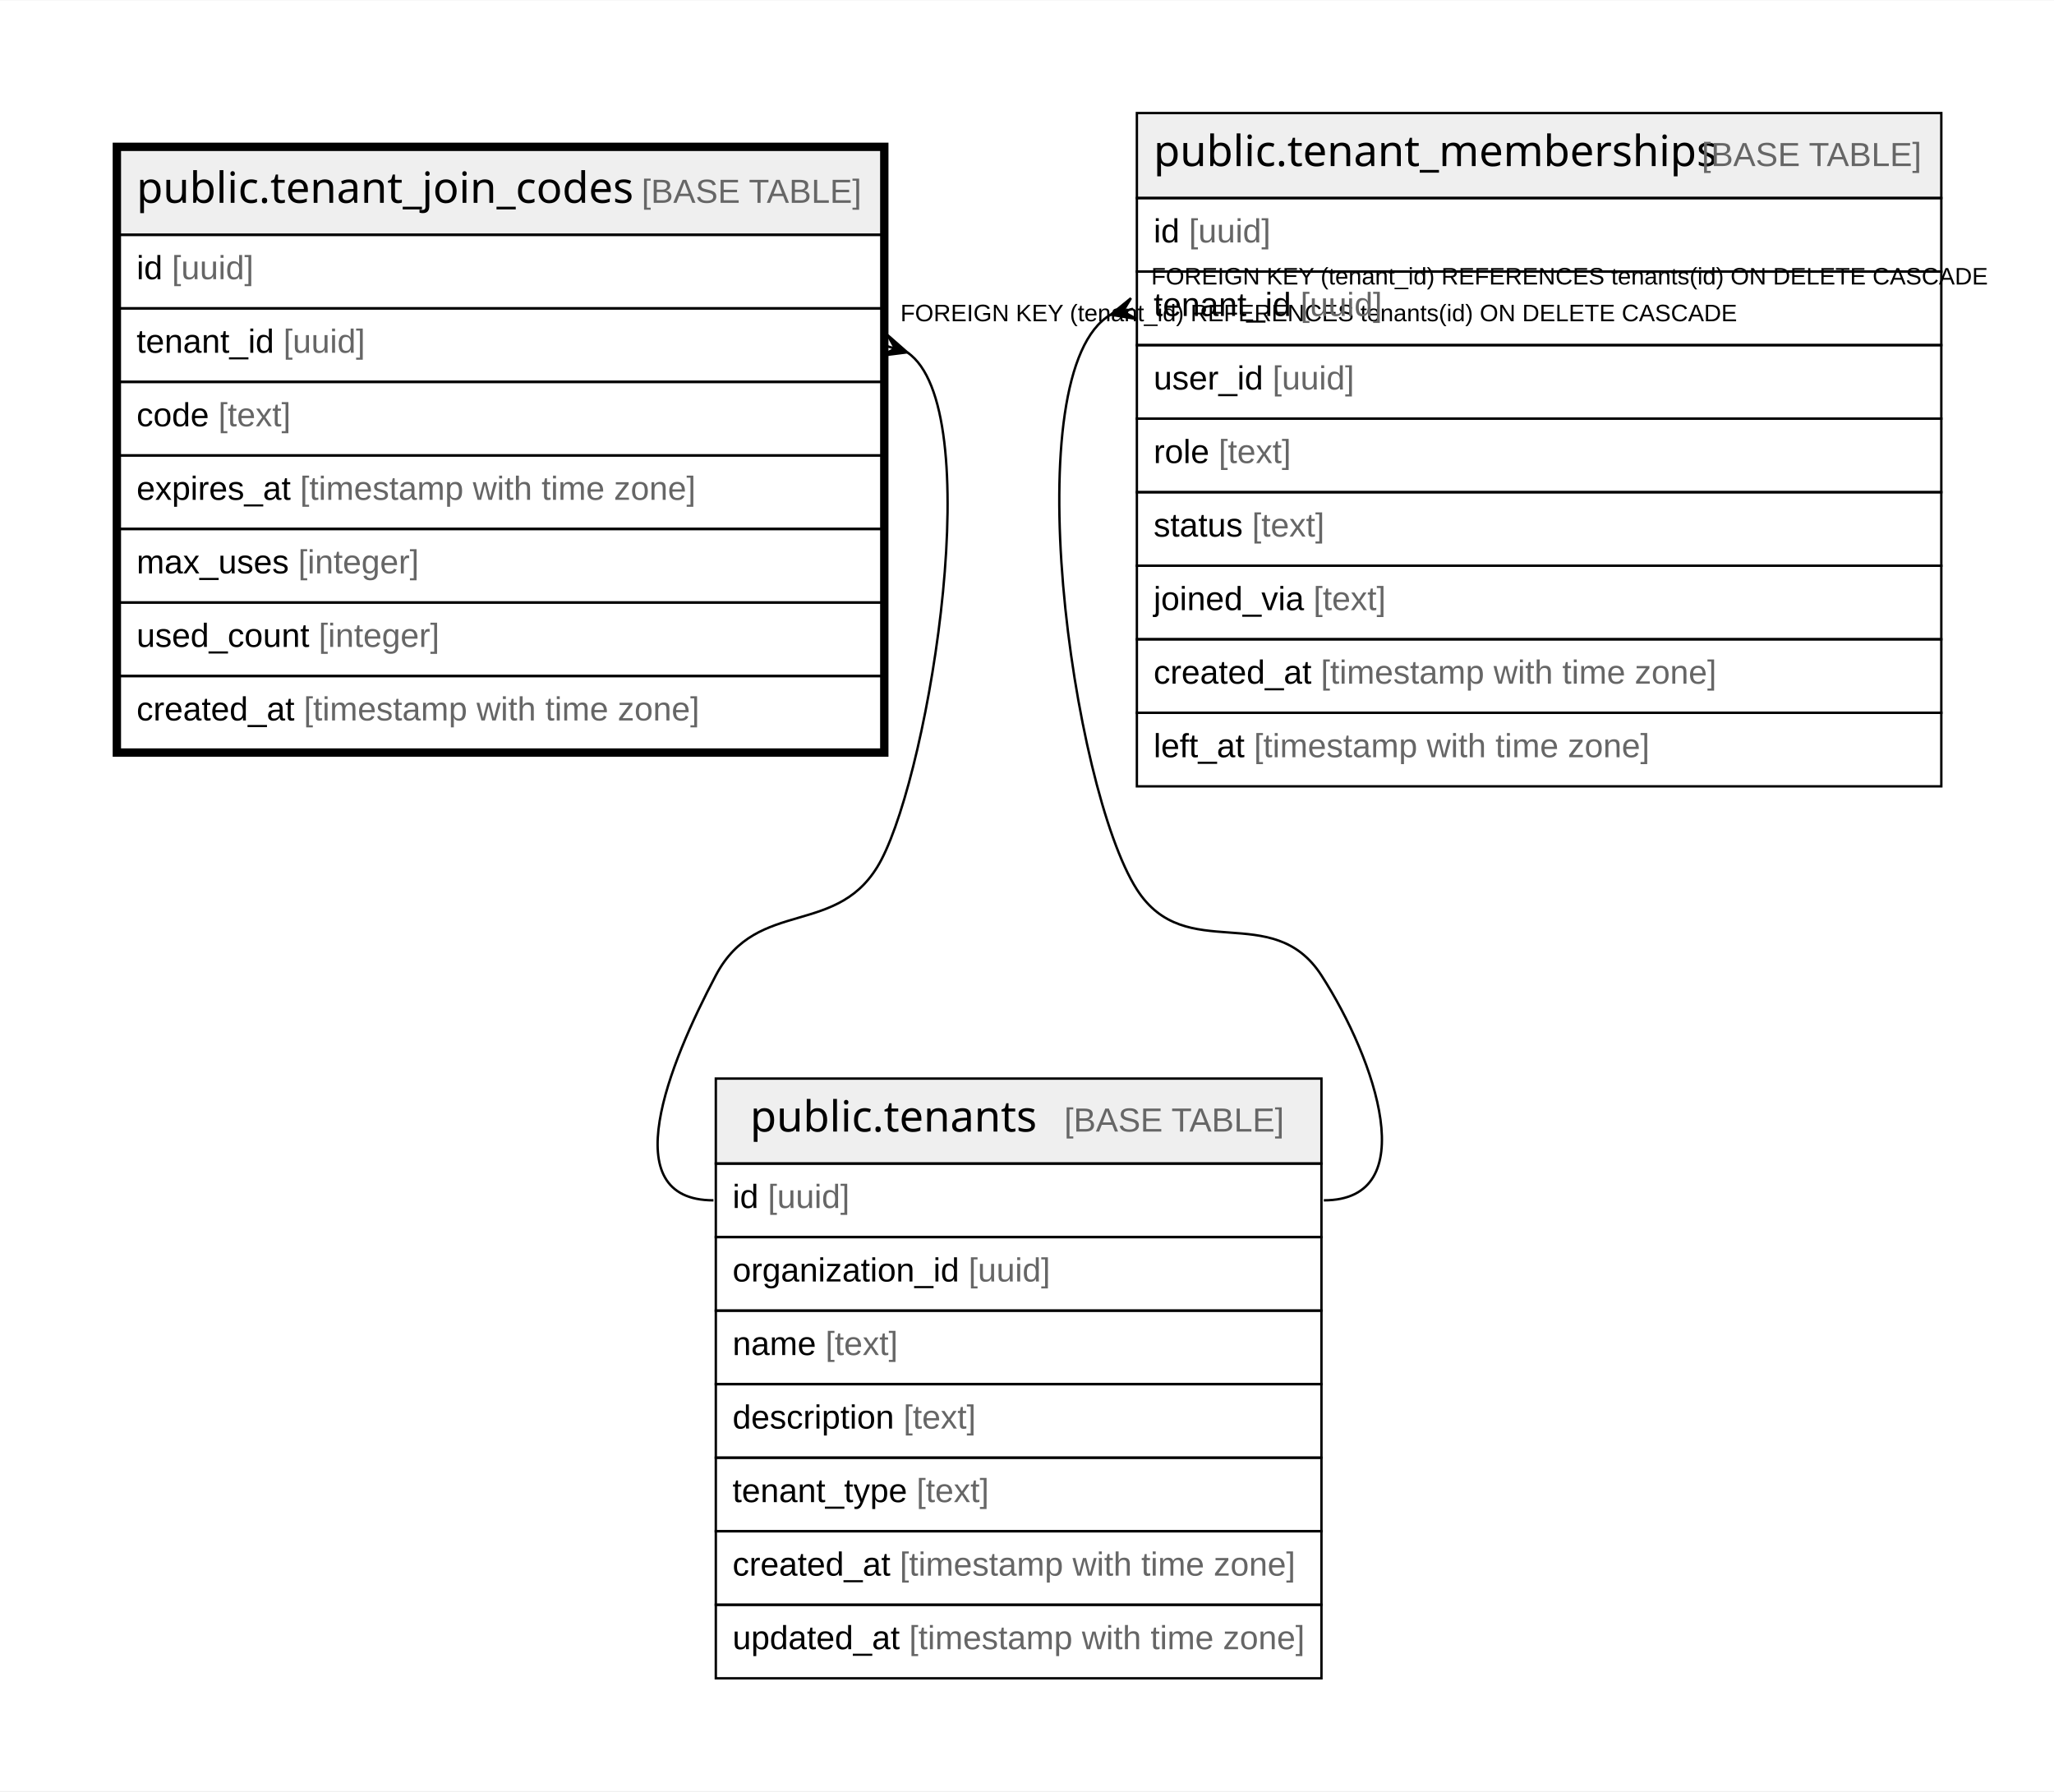
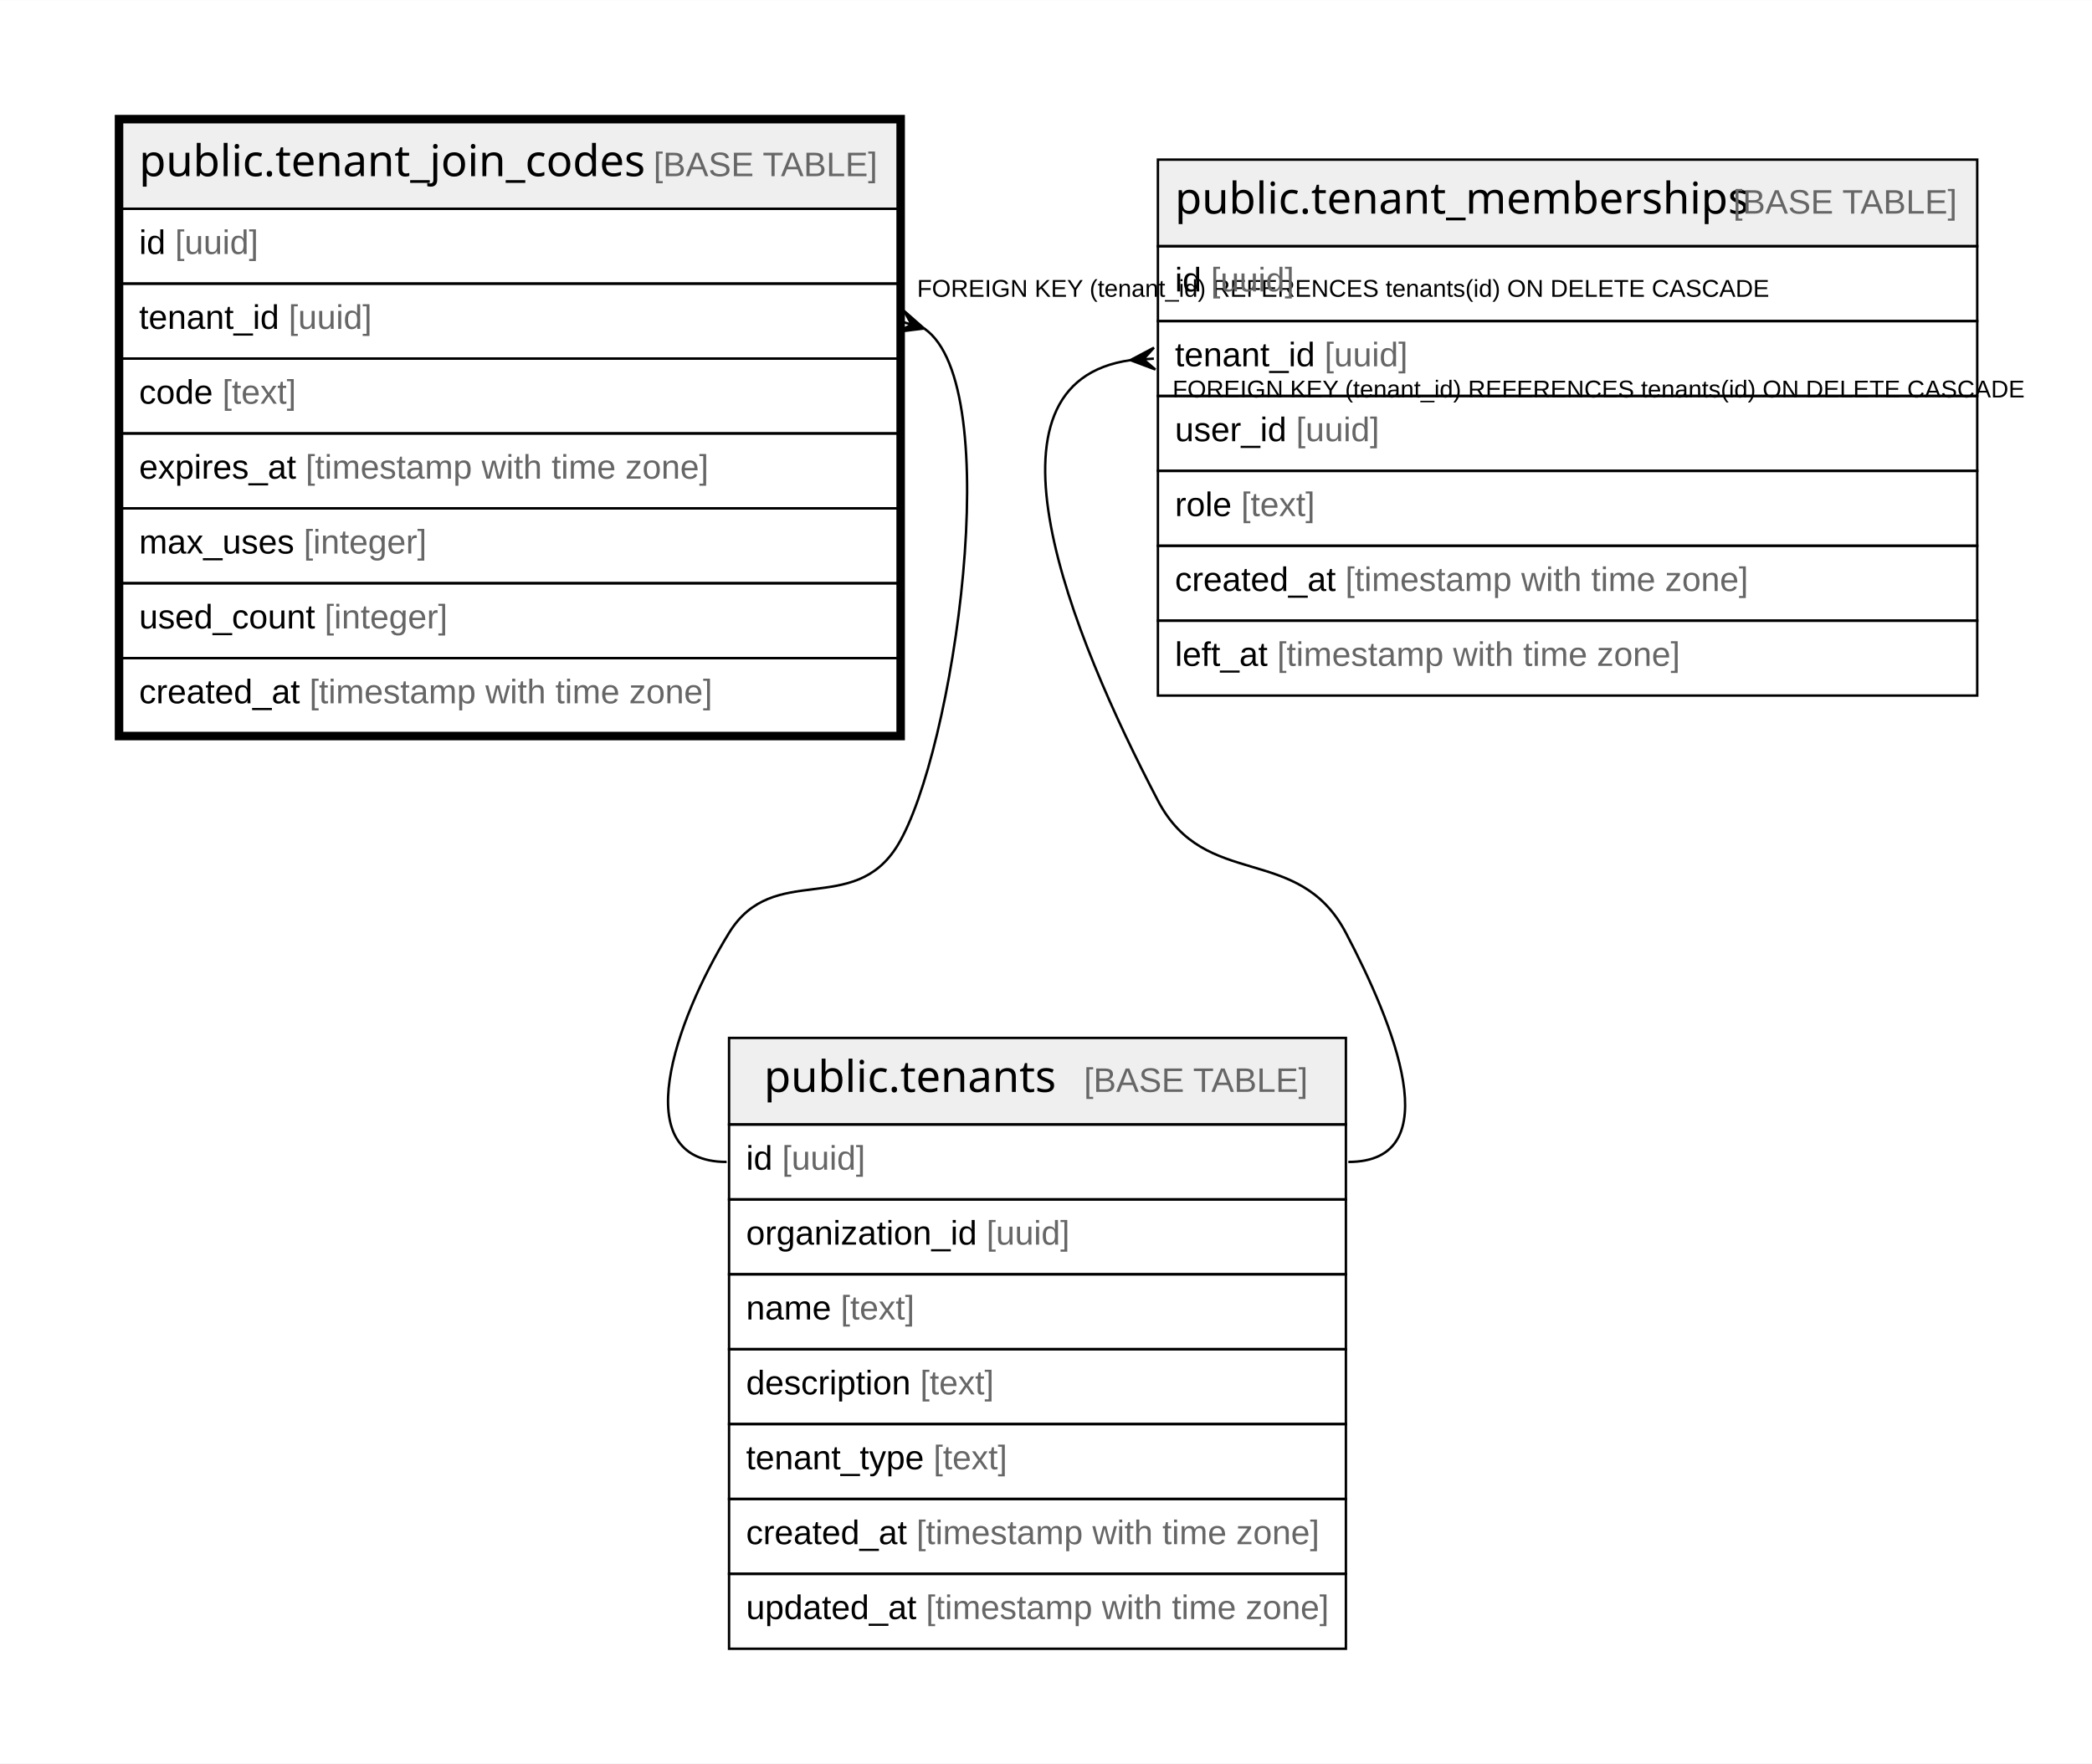
- <svg xmlns="http://www.w3.org/2000/svg" width="860pt" height="750pt" viewBox="0.00 0.00 860.35 750.00">
-   <g id="graph0" class="graph" transform="scale(1 1) rotate(0) translate(4 746)">
-     <polygon fill="white" stroke="none" points="-4,4 -4,-746 856.35,-746 856.35,4 -4,4" />
+ <svg xmlns="http://www.w3.org/2000/svg" width="860pt" height="725pt" viewBox="0.00 0.00 860.35 725.20">
+   <g id="graph0" class="graph" transform="scale(1 1) rotate(0) translate(4 721.2)">
+     <polygon fill="white" stroke="none" points="-4,4 -4,-721.2 856.35,-721.2 856.35,4 -4,4" />
    <g id="node1" class="node">
-       <polygon fill="#efefef" stroke="none" points="46.2,-647.8 46.2,-683.4 365.15,-683.4 365.15,-647.8 46.2,-647.8" />
-       <polygon fill="none" stroke="black" points="46.2,-647.8 46.2,-683.4 365.15,-683.4 365.15,-647.8 46.2,-647.8" />
-       <text text-anchor="start" x="53.2" y="-661.2" font-family="Arial Bold" font-size="18.00">public.tenant_join_codes</text>
-       <text text-anchor="start" x="233.66" y="-661.2" font-family="Arial" font-size="14.00">    </text>
-       <text text-anchor="start" x="264.77" y="-661.2" font-family="Arial" font-size="14.00" fill="#666666">[BASE TABLE]</text>
-       <polygon fill="none" stroke="black" points="46.2,-617 46.2,-647.8 365.15,-647.8 365.15,-617 46.2,-617" />
-       <text text-anchor="start" x="53.2" y="-629.2" font-family="Arial" font-size="14.00">id </text>
-       <text text-anchor="start" x="67.99" y="-629.2" font-family="Arial" font-size="14.00" fill="#666666">[uuid]</text>
-       <polygon fill="none" stroke="black" points="46.2,-586.2 46.2,-617 365.15,-617 365.15,-586.2 46.2,-586.2" />
-       <text text-anchor="start" x="53.2" y="-598.4" font-family="Arial" font-size="14.00">tenant_id </text>
-       <text text-anchor="start" x="114.7" y="-598.4" font-family="Arial" font-size="14.00" fill="#666666">[uuid]</text>
-       <polygon fill="none" stroke="black" points="46.2,-555.4 46.2,-586.2 365.15,-586.2 365.15,-555.4 46.2,-555.4" />
-       <text text-anchor="start" x="53.2" y="-567.6" font-family="Arial" font-size="14.00">code </text>
-       <text text-anchor="start" x="87.45" y="-567.6" font-family="Arial" font-size="14.00" fill="#666666">[text]</text>
-       <polygon fill="none" stroke="black" points="46.2,-524.6 46.2,-555.4 365.15,-555.4 365.15,-524.6 46.2,-524.6" />
-       <text text-anchor="start" x="53.2" y="-536.8" font-family="Arial" font-size="14.00">expires_at </text>
-       <text text-anchor="start" x="121.68" y="-536.8" font-family="Arial" font-size="14.00" fill="#666666">[timestamp with time zone]</text>
-       <polygon fill="none" stroke="black" points="46.2,-493.8 46.2,-524.6 365.15,-524.6 365.15,-493.8 46.2,-493.8" />
-       <text text-anchor="start" x="53.2" y="-506" font-family="Arial" font-size="14.00">max_uses </text>
-       <text text-anchor="start" x="120.9" y="-506" font-family="Arial" font-size="14.00" fill="#666666">[integer]</text>
-       <polygon fill="none" stroke="black" points="46.2,-463 46.2,-493.8 365.15,-493.8 365.15,-463 46.2,-463" />
-       <text text-anchor="start" x="53.2" y="-475.2" font-family="Arial" font-size="14.00">used_count </text>
-       <text text-anchor="start" x="129.48" y="-475.2" font-family="Arial" font-size="14.00" fill="#666666">[integer]</text>
-       <polygon fill="none" stroke="black" points="46.2,-432.2 46.2,-463 365.15,-463 365.15,-432.2 46.2,-432.2" />
-       <text text-anchor="start" x="53.2" y="-444.4" font-family="Arial" font-size="14.00">created_at </text>
-       <text text-anchor="start" x="123.25" y="-444.4" font-family="Arial" font-size="14.00" fill="#666666">[timestamp with time zone]</text>
-       <polygon fill="none" stroke="black" stroke-width="3" points="44.7,-430.7 44.7,-684.9 366.65,-684.9 366.65,-430.7 44.7,-430.7" />
+       <polygon fill="#efefef" stroke="none" points="46.2,-635.4 46.2,-671 365.15,-671 365.15,-635.4 46.2,-635.4" />
+       <polygon fill="none" stroke="black" points="46.2,-635.4 46.2,-671 365.15,-671 365.15,-635.4 46.2,-635.4" />
+       <text text-anchor="start" x="53.2" y="-648.8" font-family="Arial Bold" font-size="18.00">public.tenant_join_codes</text>
+       <text text-anchor="start" x="233.66" y="-648.8" font-family="Arial" font-size="14.00">    </text>
+       <text text-anchor="start" x="264.77" y="-648.8" font-family="Arial" font-size="14.00" fill="#666666">[BASE TABLE]</text>
+       <polygon fill="none" stroke="black" points="46.2,-604.6 46.2,-635.4 365.15,-635.4 365.15,-604.6 46.2,-604.6" />
+       <text text-anchor="start" x="53.2" y="-616.8" font-family="Arial" font-size="14.00">id </text>
+       <text text-anchor="start" x="67.99" y="-616.8" font-family="Arial" font-size="14.00" fill="#666666">[uuid]</text>
+       <polygon fill="none" stroke="black" points="46.2,-573.8 46.2,-604.6 365.15,-604.6 365.15,-573.8 46.2,-573.8" />
+       <text text-anchor="start" x="53.2" y="-586" font-family="Arial" font-size="14.00">tenant_id </text>
+       <text text-anchor="start" x="114.7" y="-586" font-family="Arial" font-size="14.00" fill="#666666">[uuid]</text>
+       <polygon fill="none" stroke="black" points="46.2,-543 46.2,-573.8 365.15,-573.8 365.15,-543 46.2,-543" />
+       <text text-anchor="start" x="53.2" y="-555.2" font-family="Arial" font-size="14.00">code </text>
+       <text text-anchor="start" x="87.45" y="-555.2" font-family="Arial" font-size="14.00" fill="#666666">[text]</text>
+       <polygon fill="none" stroke="black" points="46.2,-512.2 46.2,-543 365.15,-543 365.15,-512.2 46.2,-512.2" />
+       <text text-anchor="start" x="53.2" y="-524.4" font-family="Arial" font-size="14.00">expires_at </text>
+       <text text-anchor="start" x="121.68" y="-524.4" font-family="Arial" font-size="14.00" fill="#666666">[timestamp with time zone]</text>
+       <polygon fill="none" stroke="black" points="46.2,-481.4 46.2,-512.2 365.15,-512.2 365.15,-481.4 46.2,-481.4" />
+       <text text-anchor="start" x="53.2" y="-493.6" font-family="Arial" font-size="14.00">max_uses </text>
+       <text text-anchor="start" x="120.9" y="-493.6" font-family="Arial" font-size="14.00" fill="#666666">[integer]</text>
+       <polygon fill="none" stroke="black" points="46.2,-450.6 46.2,-481.4 365.15,-481.4 365.15,-450.6 46.2,-450.6" />
+       <text text-anchor="start" x="53.2" y="-462.8" font-family="Arial" font-size="14.00">used_count </text>
+       <text text-anchor="start" x="129.48" y="-462.8" font-family="Arial" font-size="14.00" fill="#666666">[integer]</text>
+       <polygon fill="none" stroke="black" points="46.2,-419.8 46.2,-450.6 365.15,-450.6 365.15,-419.8 46.2,-419.8" />
+       <text text-anchor="start" x="53.2" y="-432" font-family="Arial" font-size="14.00">created_at </text>
+       <text text-anchor="start" x="123.25" y="-432" font-family="Arial" font-size="14.00" fill="#666666">[timestamp with time zone]</text>
+       <polygon fill="none" stroke="black" stroke-width="3" points="44.7,-418.3 44.7,-672.5 366.65,-672.5 366.65,-418.3 44.7,-418.3" />
    </g>
    <g id="node2" class="node">
      <polygon fill="#efefef" stroke="none" points="295.83,-258.8 295.83,-294.4 549.51,-294.4 549.51,-258.8 295.83,-258.8" />
      <polygon fill="none" stroke="black" points="295.83,-258.8 295.83,-294.4 549.51,-294.4 549.51,-258.8 295.83,-258.8" />
      <text text-anchor="start" x="310.19" y="-272.2" font-family="Arial Bold" font-size="18.00">public.tenants</text>
      <text text-anchor="start" x="410.67" y="-272.2" font-family="Arial" font-size="14.00">    </text>
      <text text-anchor="start" x="441.78" y="-272.2" font-family="Arial" font-size="14.00" fill="#666666">[BASE TABLE]</text>
      <polygon fill="none" stroke="black" points="295.83,-228 295.83,-258.8 549.51,-258.8 549.51,-228 295.83,-228" />
      <text text-anchor="start" x="302.83" y="-240.2" font-family="Arial" font-size="14.00">id </text>
      <text text-anchor="start" x="317.62" y="-240.2" font-family="Arial" font-size="14.00" fill="#666666">[uuid]</text>
      <polygon fill="none" stroke="black" points="295.83,-197.2 295.83,-228 549.51,-228 549.51,-197.2 295.83,-197.2" />
      <text text-anchor="start" x="302.83" y="-209.4" font-family="Arial" font-size="14.00">organization_id </text>
      <text text-anchor="start" x="401.68" y="-209.4" font-family="Arial" font-size="14.00" fill="#666666">[uuid]</text>
      <polygon fill="none" stroke="black" points="295.83,-166.4 295.83,-197.2 549.51,-197.2 549.51,-166.4 295.83,-166.4" />
      <text text-anchor="start" x="302.83" y="-178.6" font-family="Arial" font-size="14.00">name </text>
      <text text-anchor="start" x="341.74" y="-178.6" font-family="Arial" font-size="14.00" fill="#666666">[text]</text>
      <polygon fill="none" stroke="black" points="295.83,-135.6 295.83,-166.4 549.51,-166.4 549.51,-135.6 295.83,-135.6" />
      <text text-anchor="start" x="302.83" y="-147.8" font-family="Arial" font-size="14.00">description </text>
      <text text-anchor="start" x="374.43" y="-147.8" font-family="Arial" font-size="14.00" fill="#666666">[text]</text>
      <polygon fill="none" stroke="black" points="295.83,-104.8 295.83,-135.6 549.51,-135.6 549.51,-104.8 295.83,-104.8" />
      <text text-anchor="start" x="302.83" y="-117" font-family="Arial" font-size="14.00">tenant_type </text>
      <text text-anchor="start" x="379.89" y="-117" font-family="Arial" font-size="14.00" fill="#666666">[text]</text>
      <polygon fill="none" stroke="black" points="295.83,-74 295.83,-104.8 549.51,-104.8 549.51,-74 295.83,-74" />
      <text text-anchor="start" x="302.83" y="-86.2" font-family="Arial" font-size="14.00">created_at </text>
      <text text-anchor="start" x="372.88" y="-86.2" font-family="Arial" font-size="14.00" fill="#666666">[timestamp with time zone]</text>
      <polygon fill="none" stroke="black" points="295.83,-43.2 295.83,-74 549.51,-74 549.51,-43.2 295.83,-43.2" />
      <text text-anchor="start" x="302.83" y="-55.4" font-family="Arial" font-size="14.00">updated_at </text>
      <text text-anchor="start" x="376.79" y="-55.4" font-family="Arial" font-size="14.00" fill="#666666">[timestamp with time zone]</text>
    </g>
    <g id="edge1" class="edge">
-       <path fill="none" stroke="black" d="M376.05,-598.57C409.92,-575.34 385.66,-425.12 365.15,-386 347.7,-352.72 313.38,-370.82 295.83,-337.6 276.28,-300.58 252.96,-243.4 294.83,-243.4" />
-       <polygon fill="black" stroke="black" points="376.03,-598.58 365.15,-597.2 370.93,-600.14 366.79,-601.4 366.79,-601.4 366.79,-601.4 370.93,-600.14 367.78,-605.81 376.03,-598.58" />
-       <text text-anchor="start" x="373.15" y="-611.6" font-family="Arial" font-size="10.00">FOREIGN KEY (tenant_id) REFERENCES tenants(id) ON DELETE CASCADE</text>
+       <path fill="none" stroke="black" d="M376.09,-586.15C410.31,-562.72 388.16,-411.3 365.15,-373.6 347.06,-343.97 314.01,-367.17 295.83,-337.6 273.91,-301.93 252.96,-243.4 294.83,-243.4" />
+       <polygon fill="black" stroke="black" points="376.03,-586.17 365.15,-584.8 370.93,-587.73 366.79,-589 366.79,-589 366.79,-589 370.93,-587.73 367.79,-593.4 376.03,-586.17" />
+       <text text-anchor="start" x="373.15" y="-599.2" font-family="Arial" font-size="10.00">FOREIGN KEY (tenant_id) REFERENCES tenants(id) ON DELETE CASCADE</text>
    </g>
    <g id="node3" class="node">
-       <polygon fill="#efefef" stroke="none" points="472.2,-663.2 472.2,-698.8 809.15,-698.8 809.15,-663.2 472.2,-663.2" />
-       <polygon fill="none" stroke="black" points="472.2,-663.2 472.2,-698.8 809.15,-698.8 809.15,-663.2 472.2,-663.2" />
-       <text text-anchor="start" x="479.2" y="-676.6" font-family="Arial Bold" font-size="18.00">public.tenant_memberships</text>
-       <text text-anchor="start" x="677.66" y="-676.6" font-family="Arial" font-size="14.00">    </text>
-       <text text-anchor="start" x="708.77" y="-676.6" font-family="Arial" font-size="14.00" fill="#666666">[BASE TABLE]</text>
-       <polygon fill="none" stroke="black" points="472.2,-632.4 472.2,-663.2 809.15,-663.2 809.15,-632.4 472.2,-632.4" />
-       <text text-anchor="start" x="479.2" y="-644.6" font-family="Arial" font-size="14.00">id </text>
-       <text text-anchor="start" x="493.99" y="-644.6" font-family="Arial" font-size="14.00" fill="#666666">[uuid]</text>
-       <polygon fill="none" stroke="black" points="472.2,-601.6 472.2,-632.4 809.15,-632.4 809.15,-601.6 472.2,-601.6" />
-       <text text-anchor="start" x="479.2" y="-613.8" font-family="Arial" font-size="14.00">tenant_id </text>
-       <text text-anchor="start" x="540.7" y="-613.8" font-family="Arial" font-size="14.00" fill="#666666">[uuid]</text>
-       <polygon fill="none" stroke="black" points="472.2,-570.8 472.2,-601.6 809.15,-601.6 809.15,-570.8 472.2,-570.8" />
-       <text text-anchor="start" x="479.2" y="-583" font-family="Arial" font-size="14.00">user_id </text>
-       <text text-anchor="start" x="529.01" y="-583" font-family="Arial" font-size="14.00" fill="#666666">[uuid]</text>
-       <polygon fill="none" stroke="black" points="472.2,-540 472.2,-570.8 809.15,-570.8 809.15,-540 472.2,-540" />
-       <text text-anchor="start" x="479.2" y="-552.2" font-family="Arial" font-size="14.00">role </text>
-       <text text-anchor="start" x="506.43" y="-552.2" font-family="Arial" font-size="14.00" fill="#666666">[text]</text>
-       <polygon fill="none" stroke="black" points="472.2,-509.2 472.2,-540 809.15,-540 809.15,-509.2 472.2,-509.2" />
-       <text text-anchor="start" x="479.2" y="-521.4" font-family="Arial" font-size="14.00">status </text>
-       <text text-anchor="start" x="520.44" y="-521.4" font-family="Arial" font-size="14.00" fill="#666666">[text]</text>
-       <polygon fill="none" stroke="black" points="472.2,-478.4 472.2,-509.2 809.15,-509.2 809.15,-478.4 472.2,-478.4" />
-       <text text-anchor="start" x="479.2" y="-490.6" font-family="Arial" font-size="14.00">joined_via </text>
-       <text text-anchor="start" x="546.14" y="-490.6" font-family="Arial" font-size="14.00" fill="#666666">[text]</text>
-       <polygon fill="none" stroke="black" points="472.2,-447.6 472.2,-478.4 809.15,-478.4 809.15,-447.6 472.2,-447.6" />
-       <text text-anchor="start" x="479.2" y="-459.8" font-family="Arial" font-size="14.00">created_at </text>
-       <text text-anchor="start" x="549.25" y="-459.8" font-family="Arial" font-size="14.00" fill="#666666">[timestamp with time zone]</text>
-       <polygon fill="none" stroke="black" points="472.2,-416.8 472.2,-447.6 809.15,-447.6 809.15,-416.8 472.2,-416.8" />
-       <text text-anchor="start" x="479.2" y="-429" font-family="Arial" font-size="14.00">left_at </text>
-       <text text-anchor="start" x="521.23" y="-429" font-family="Arial" font-size="14.00" fill="#666666">[timestamp with time zone]</text>
+       <polygon fill="#efefef" stroke="none" points="472.2,-620 472.2,-655.6 809.15,-655.6 809.15,-620 472.2,-620" />
+       <polygon fill="none" stroke="black" points="472.2,-620 472.2,-655.6 809.15,-655.6 809.15,-620 472.2,-620" />
+       <text text-anchor="start" x="479.2" y="-633.4" font-family="Arial Bold" font-size="18.00">public.tenant_memberships</text>
+       <text text-anchor="start" x="677.66" y="-633.4" font-family="Arial" font-size="14.00">    </text>
+       <text text-anchor="start" x="708.77" y="-633.4" font-family="Arial" font-size="14.00" fill="#666666">[BASE TABLE]</text>
+       <polygon fill="none" stroke="black" points="472.2,-589.2 472.2,-620 809.15,-620 809.15,-589.2 472.2,-589.2" />
+       <text text-anchor="start" x="479.2" y="-601.4" font-family="Arial" font-size="14.00">id </text>
+       <text text-anchor="start" x="493.99" y="-601.4" font-family="Arial" font-size="14.00" fill="#666666">[uuid]</text>
+       <polygon fill="none" stroke="black" points="472.2,-558.4 472.2,-589.2 809.15,-589.2 809.15,-558.4 472.2,-558.4" />
+       <text text-anchor="start" x="479.2" y="-570.6" font-family="Arial" font-size="14.00">tenant_id </text>
+       <text text-anchor="start" x="540.7" y="-570.6" font-family="Arial" font-size="14.00" fill="#666666">[uuid]</text>
+       <polygon fill="none" stroke="black" points="472.2,-527.6 472.2,-558.4 809.15,-558.4 809.15,-527.6 472.2,-527.6" />
+       <text text-anchor="start" x="479.2" y="-539.8" font-family="Arial" font-size="14.00">user_id </text>
+       <text text-anchor="start" x="529.01" y="-539.8" font-family="Arial" font-size="14.00" fill="#666666">[uuid]</text>
+       <polygon fill="none" stroke="black" points="472.2,-496.8 472.2,-527.6 809.15,-527.6 809.15,-496.8 472.2,-496.8" />
+       <text text-anchor="start" x="479.2" y="-509" font-family="Arial" font-size="14.00">role </text>
+       <text text-anchor="start" x="506.43" y="-509" font-family="Arial" font-size="14.00" fill="#666666">[text]</text>
+       <polygon fill="none" stroke="black" points="472.2,-466 472.2,-496.8 809.15,-496.8 809.15,-466 472.2,-466" />
+       <text text-anchor="start" x="479.2" y="-478.2" font-family="Arial" font-size="14.00">created_at </text>
+       <text text-anchor="start" x="549.25" y="-478.2" font-family="Arial" font-size="14.00" fill="#666666">[timestamp with time zone]</text>
+       <polygon fill="none" stroke="black" points="472.2,-435.2 472.2,-466 809.15,-466 809.15,-435.2 472.2,-435.2" />
+       <text text-anchor="start" x="479.2" y="-447.4" font-family="Arial" font-size="14.00">left_at </text>
+       <text text-anchor="start" x="521.23" y="-447.4" font-family="Arial" font-size="14.00" fill="#666666">[timestamp with time zone]</text>
    </g>
    <g id="edge2" class="edge">
-       <path fill="none" stroke="black" d="M461.2,-614.34C420.67,-590.66 445.03,-416.04 472.2,-373.6 492.64,-341.68 528.97,-369.45 549.51,-337.6 572.21,-302.41 592.38,-243.4 550.51,-243.4" />
-       <polygon fill="black" stroke="black" points="461.21,-614.34 469.72,-621.26 466.37,-615.71 470.55,-616.83 470.55,-616.83 470.55,-616.83 466.37,-615.71 472.03,-612.57 461.21,-614.34" />
-       <text text-anchor="start" x="478.2" y="-627" font-family="Arial" font-size="10.00">FOREIGN KEY (tenant_id) REFERENCES tenants(id) ON DELETE CASCADE</text>
+       <path fill="none" stroke="black" d="M461.06,-573.15C394.37,-563.98 436.46,-460.39 472.2,-392 491.66,-354.76 529.96,-374.79 549.51,-337.6 569,-300.54 592.38,-243.4 550.51,-243.4" />
+       <polygon fill="black" stroke="black" points="460.89,-573.14 470.58,-578.27 466.21,-573.48 470.53,-573.76 470.53,-573.76 470.53,-573.76 466.21,-573.48 471.16,-569.29 460.89,-573.14" />
+       <text text-anchor="start" x="478.2" y="-557.8" font-family="Arial" font-size="10.00">FOREIGN KEY (tenant_id) REFERENCES tenants(id) ON DELETE CASCADE</text>
    </g>
  </g>
</svg>
